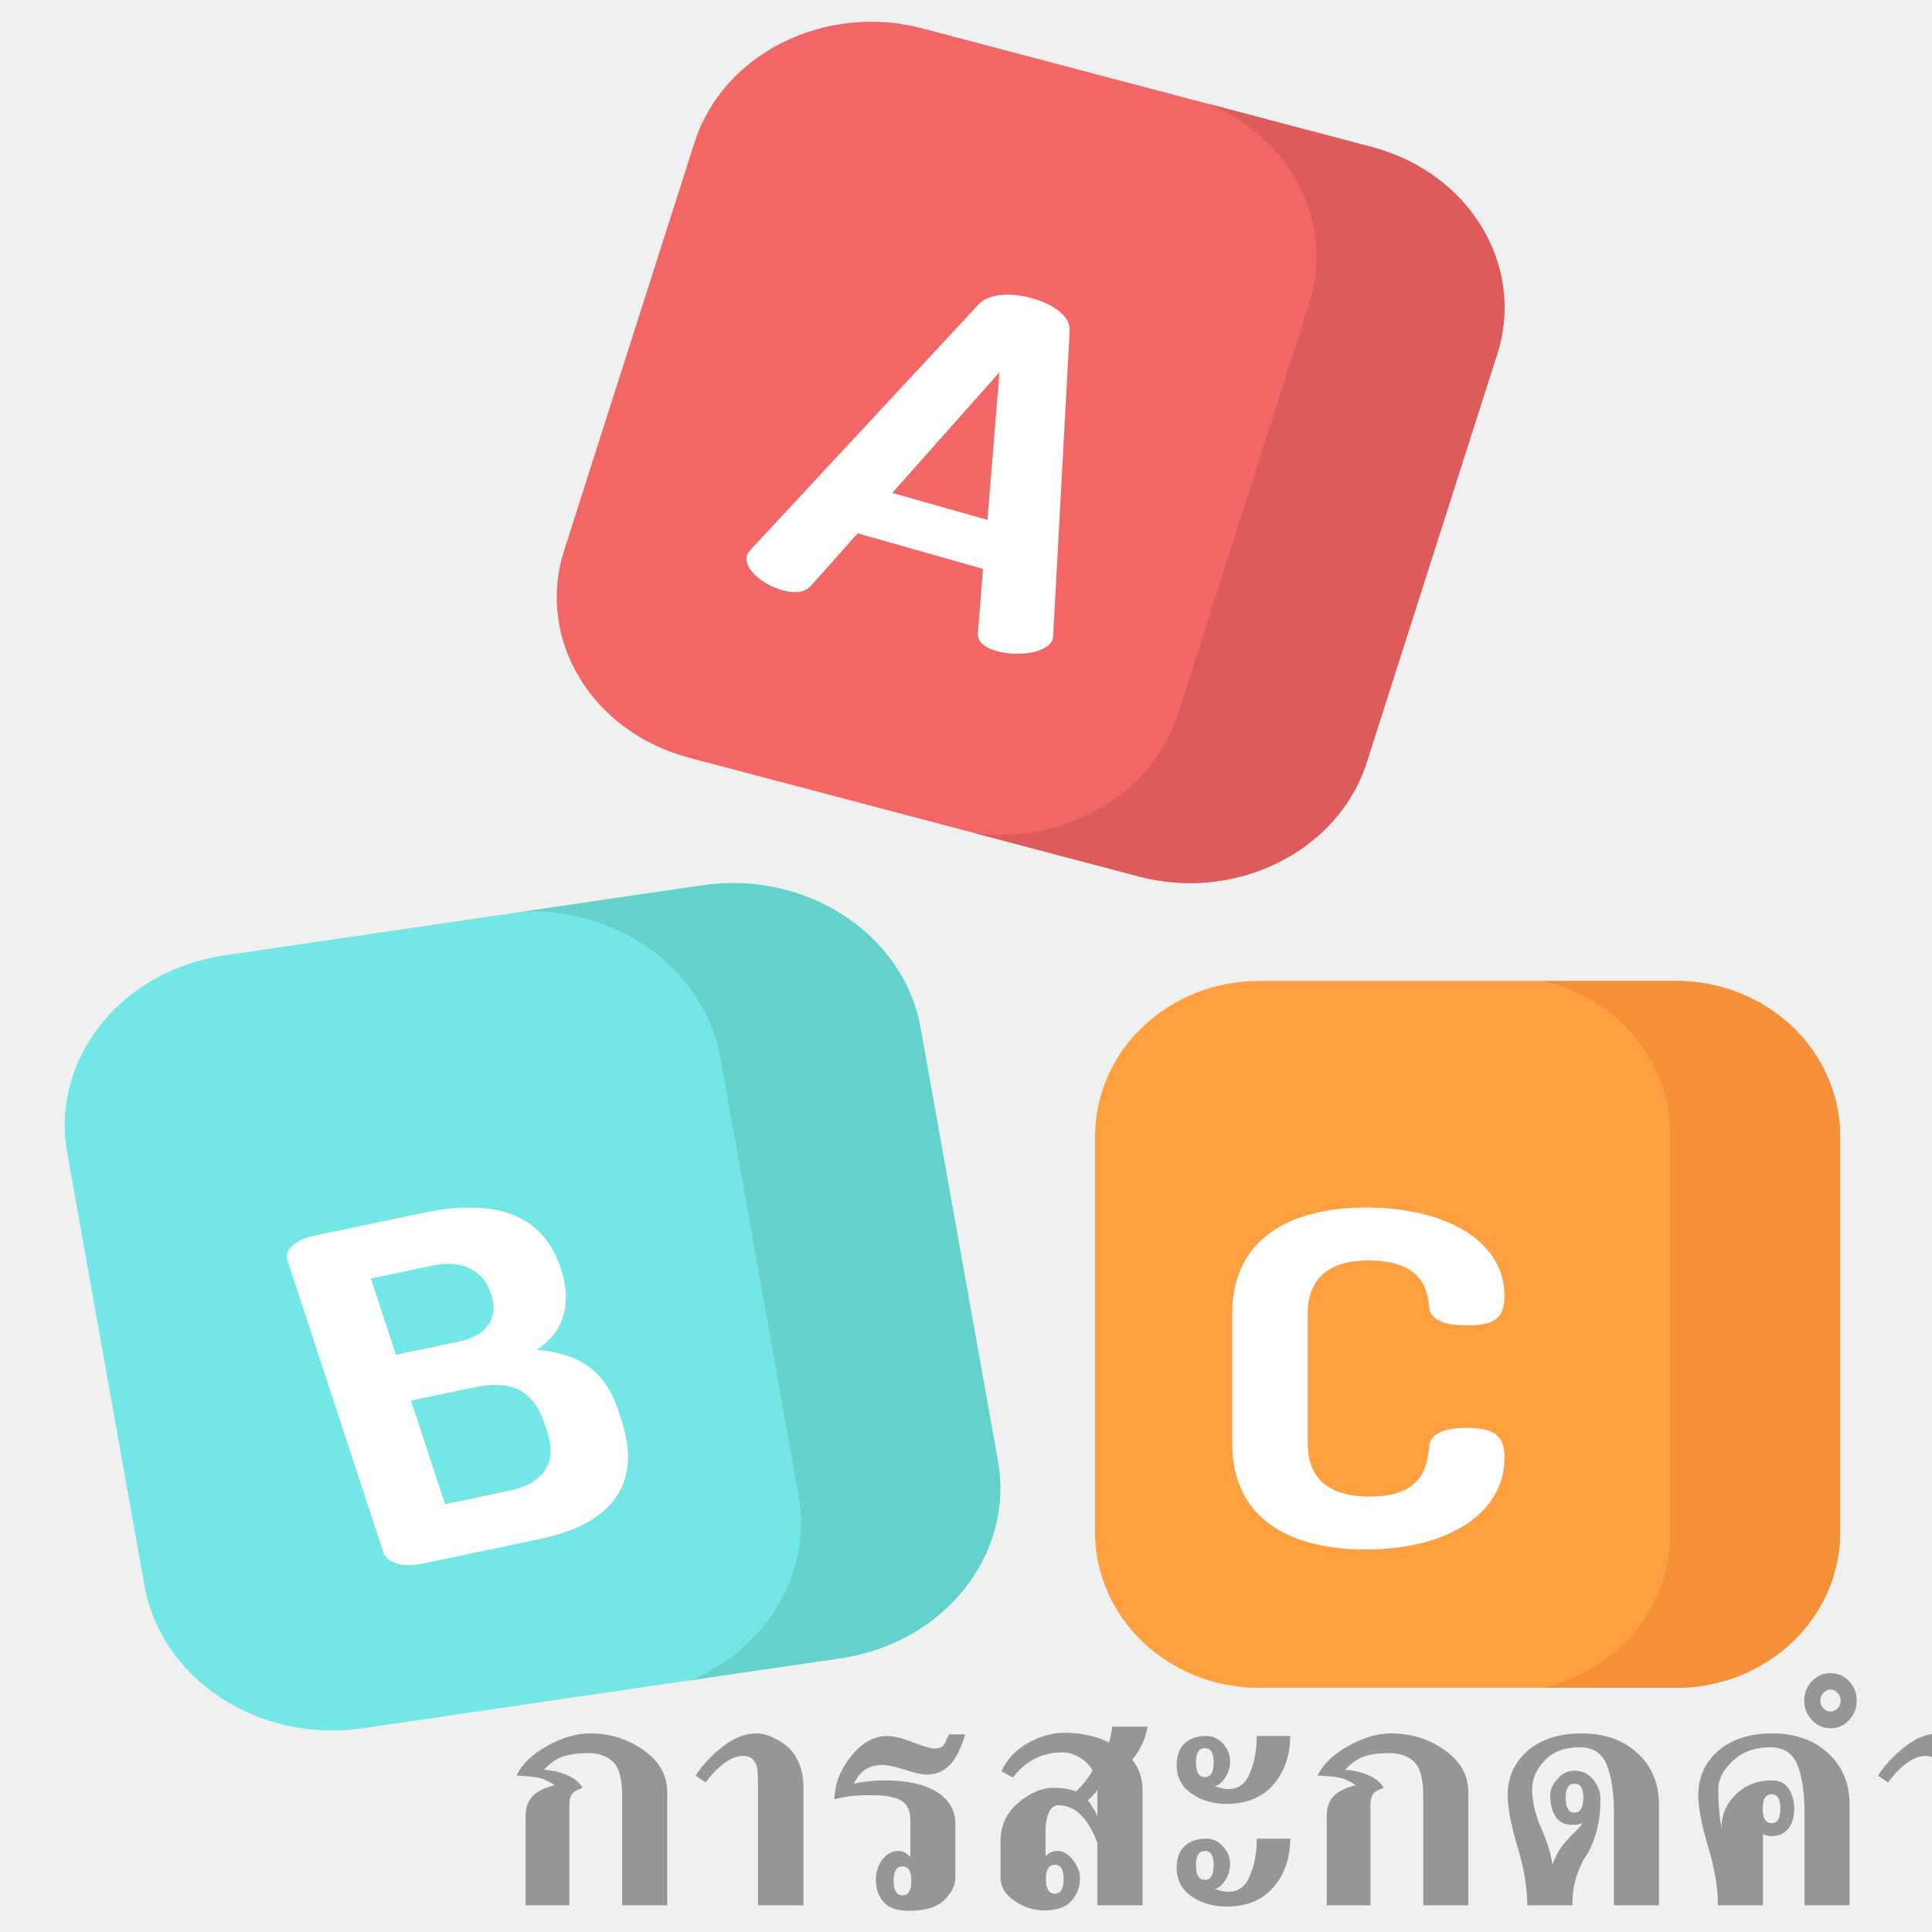
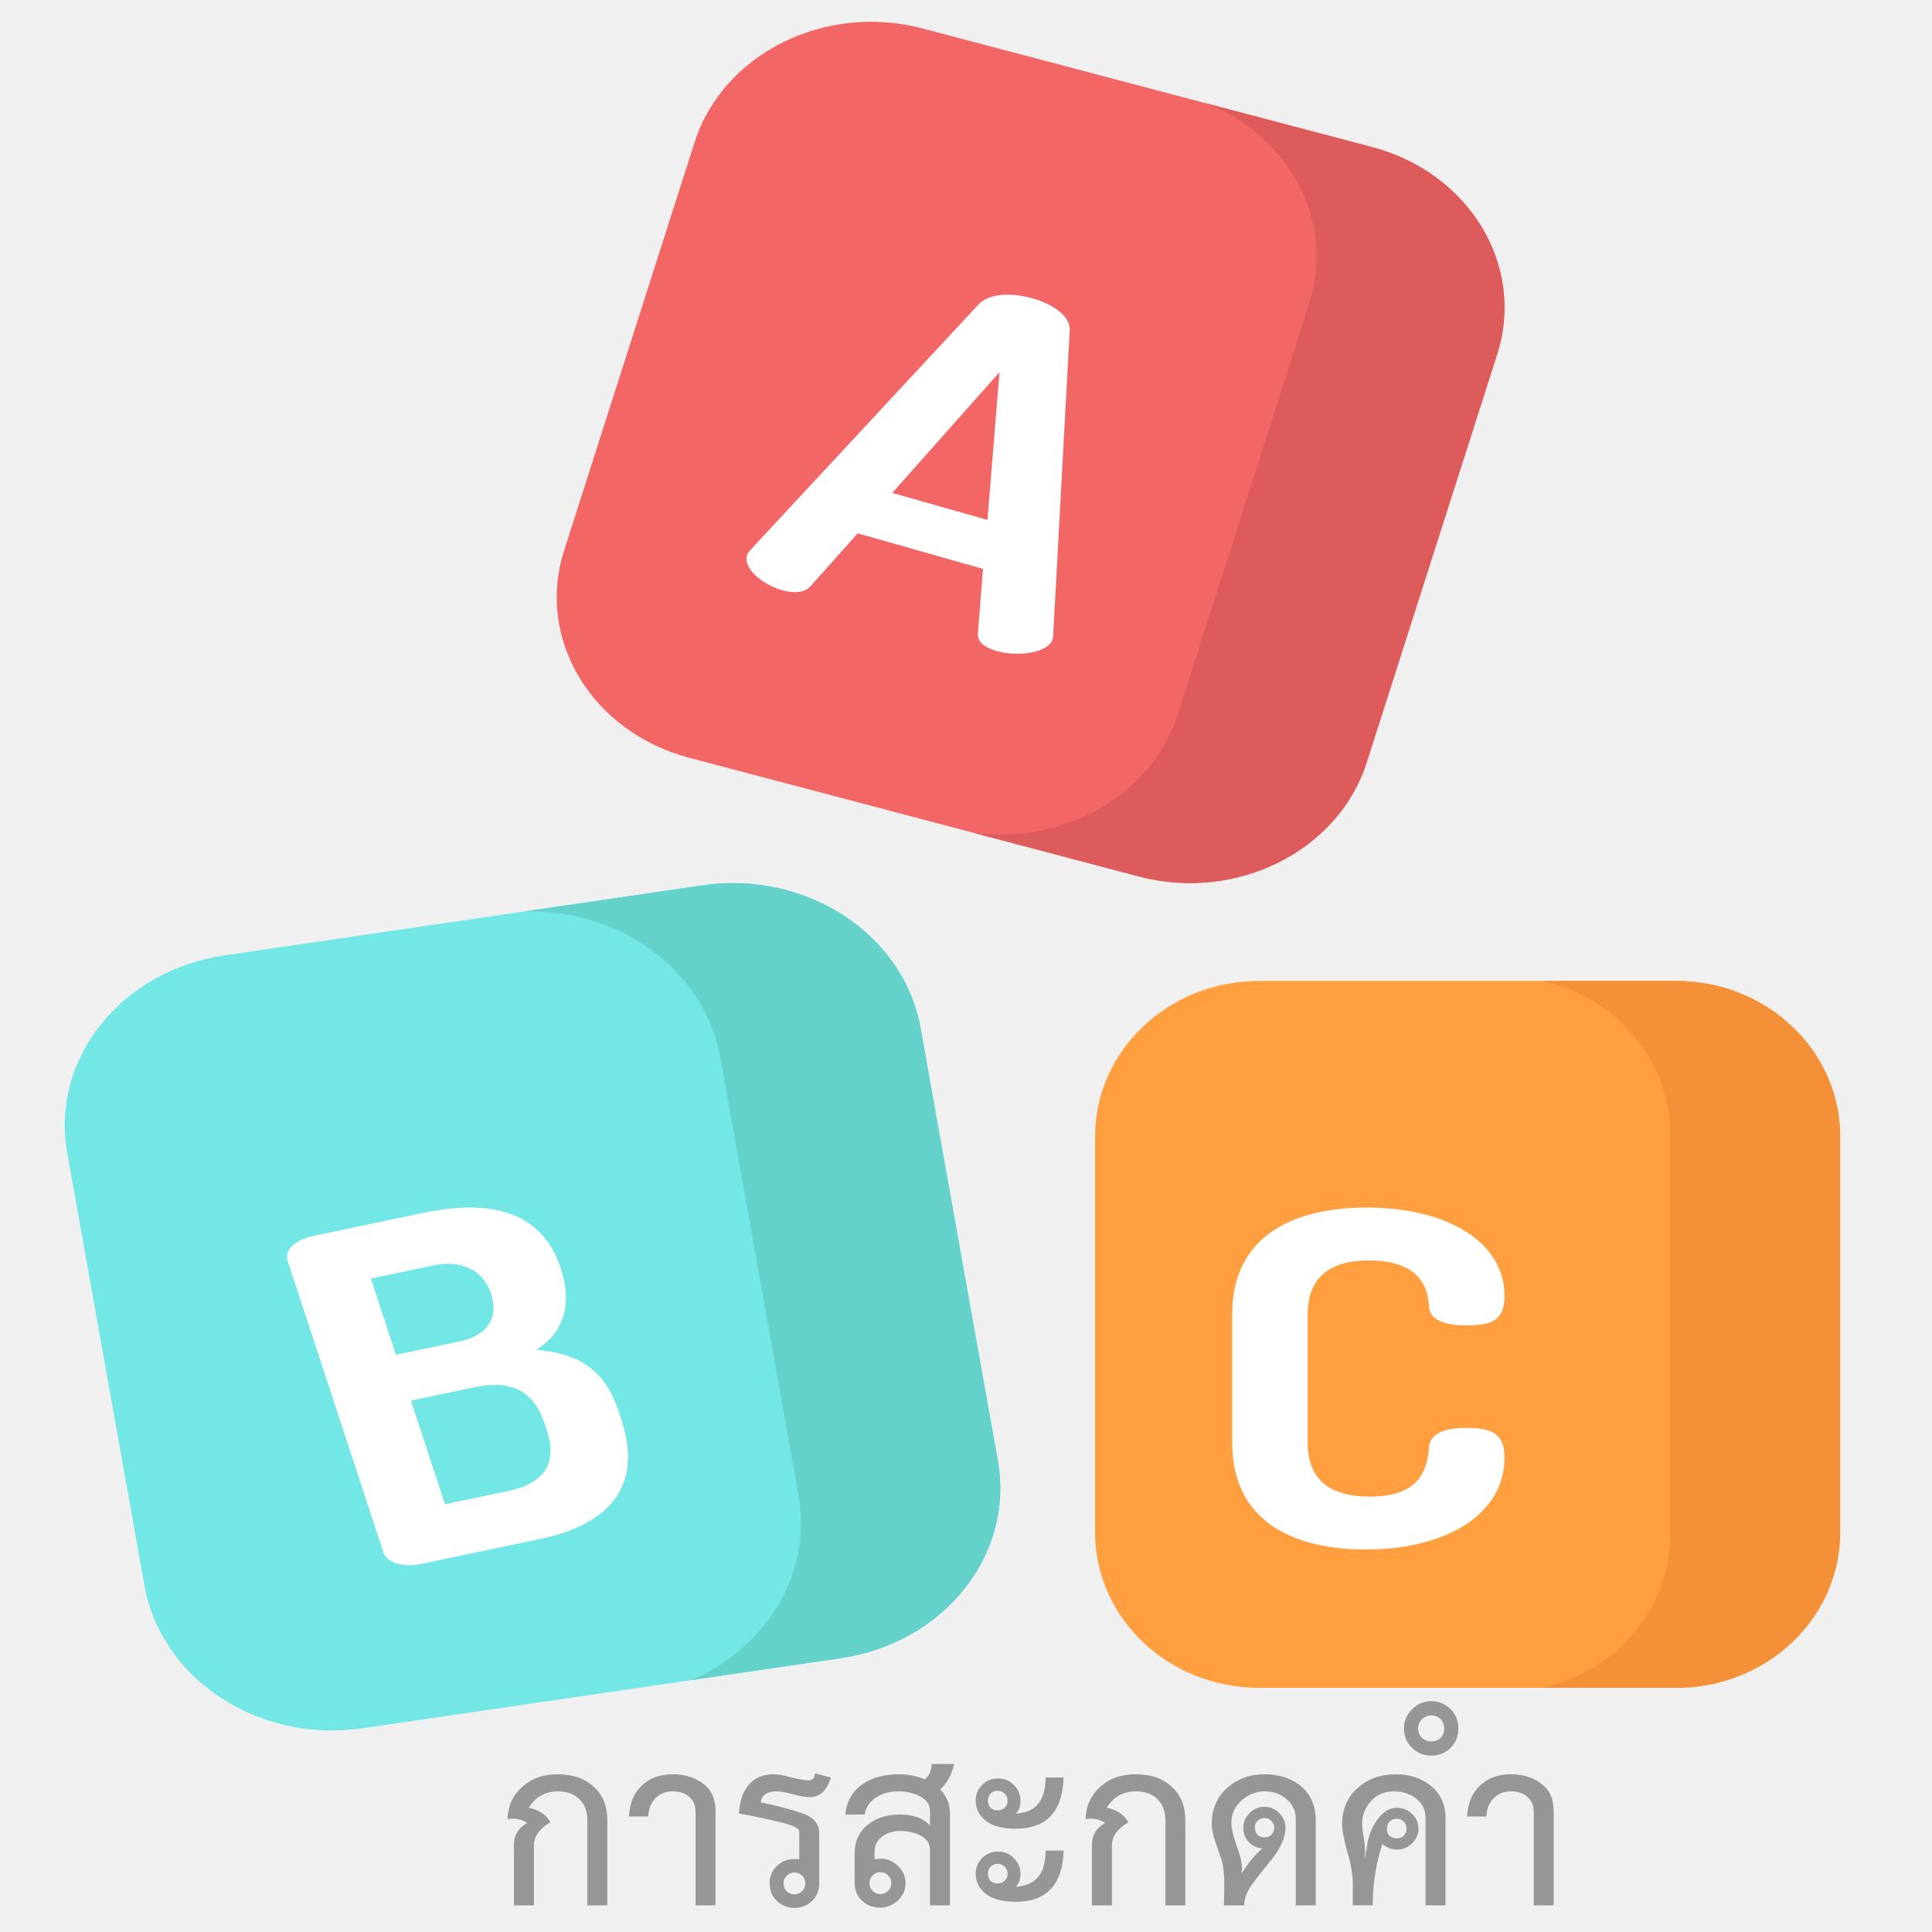
<svg xmlns="http://www.w3.org/2000/svg" version="1.1" id="Capa_1" x="0px" y="0px" viewBox="0 0 512 512" xml:space="preserve" width="512" height="512">
  <defs id="defs55" />
  <path style="fill:#73e7e6;stroke-width:0.967" d="M 222.724,439.455 96.107,458.007 C 68.624,462.033 42.74,445.117 38.294,420.223 L 17.813,305.537 C 13.367,280.643 32.044,257.199 59.527,253.172 L 186.143,234.621 c 27.483,-4.027 53.367,12.89 57.813,37.783 l 20.481,114.685 c 4.447,24.895 -14.23,48.339 -41.713,52.366 z" id="path2" />
  <path style="fill:#65d1cb;stroke-width:0.967" d="M 264.439,387.09 243.957,272.405 c -4.446,-24.894 -30.329,-41.81 -57.813,-37.783 l -47.308,6.931 c 25.305,-0.827 47.922,15.514 52.07,38.74 l 20.699,115.908 c 3.704,20.739 -8.479,40.473 -28.43,49.049 l 39.548,-5.794 c 27.484,-4.027 46.161,-27.471 41.715,-52.365 z" id="path4" />
  <path style="fill:#f26666;stroke-width:0.936" d="M 301.781,232.259 182.694,200.829 c -25.849,-6.822 -40.718,-31.396 -33.211,-54.887 L 184.068,37.72 C 191.576,14.229 218.617,0.717 244.466,7.539 L 363.554,38.969 c 25.849,6.822 40.718,31.396 33.211,54.887 L 362.179,202.078 c -7.507,23.491 -34.549,37.003 -60.398,30.181 z" id="path6" />
  <path style="fill:#dd5b5b;stroke-width:0.936" d="M 363.553,38.969 320.163,27.518 c 21.835,8.971 33.663,31.388 26.786,52.908 L 312.217,189.103 c -6.935,21.7 -30.47,34.907 -54.403,31.552 l 43.967,11.604 c 25.849,6.822 52.89,-6.69 60.398,-30.181 L 396.765,93.856 c 7.507,-23.491 -7.362,-48.064 -33.212,-54.887 z" id="path8" />
  <path style="fill:#ff9f40;stroke-width:0.853" d="M 444.208,447.29 H 333.652 c -23.998,0 -43.451,-18.456 -43.451,-41.222 V 301.183 c 0,-22.767 19.454,-41.222 43.451,-41.222 h 110.556 c 23.998,0 43.451,18.456 43.451,41.222 v 104.885 c 0,22.767 -19.454,41.222 -43.451,41.222 z" id="path10" />
  <path style="fill:#f49138;stroke-width:0.853" d="m 444.208,259.96 h -35.403 c 19.373,4.363 33.789,20.871 33.789,40.585 v 106.159 c 0,19.713 -14.415,36.222 -33.789,40.585 h 35.403 c 23.998,0 43.451,-18.456 43.451,-41.222 V 301.183 c 0,-22.767 -19.454,-41.222 -43.451,-41.222 z" id="path12" />
  <g id="g20" transform="matrix(1.154247,0,0,0.9224909,-27.84106,3.331553)">
    <path style="fill:#ffffff" d="m 195.762,155.482 c 0.089,-0.251 0.394,-0.709 0.697,-1.167 l 52.283,-70.406 c 2.468,-3.367 7.739,-3.476 12.387,-1.826 4.773,1.694 8.797,5.102 8.59,9.271 l -3.798,87.614 c -0.053,0.547 -0.061,0.968 -0.195,1.345 -1.382,3.894 -8.311,4.688 -12.707,3.127 -2.764,-0.981 -4.587,-2.618 -4.368,-5.227 l 1.156,-18.4 -28.765,-10.209 -10.702,15.012 c -1.475,2.164 -3.922,2.285 -6.686,1.304 -4.395,-1.56 -9.318,-6.419 -7.892,-10.438 z m 55.076,-9.731 2.758,-42.441 -24.614,34.684 z" id="path14" />
    <path style="fill:#ffffff" d="m 90.164,358.636 c -0.914,-3.481 2.222,-6.234 5.96,-7.216 l 24.88,-6.535 c 13.408,-3.522 27.063,-2.422 31.872,15.883 2.777,10.572 0.48,18.616 -5.574,23.376 8.676,1.029 15.411,4.634 18.797,17.525 l 0.711,2.707 c 5.282,20.112 -4.037,30.276 -18.605,34.102 l -27.33,7.178 c -4.512,1.185 -7.992,-0.519 -8.703,-3.226 z m 24.859,26.959 14.438,-3.792 c 6.961,-1.828 9.128,-7.222 7.401,-13.796 -1.761,-6.704 -6.712,-9.813 -13.287,-8.087 l -14.309,3.758 z m 25.842,39.102 c 7.864,-2.065 11.387,-7.538 8.814,-17.336 l -0.542,-2.062 c -2.641,-10.055 -8.23,-12.446 -16.094,-10.38 l -14.567,3.826 7.821,29.779 z" id="path16" />
    <path style="fill:#ffffff" d="m 338.362,358.484 c -8.93,0 -13.995,4.932 -13.995,15.329 v 37.187 c 0,10.396 5.065,15.329 14.261,15.329 12.13,0 13.196,-8.664 13.595,-14.262 0.267,-4.132 3.999,-5.465 8.53,-5.465 5.998,0 8.797,1.733 8.797,8.53 0,16.128 -13.196,26.39 -31.856,26.39 -16.794,0 -30.656,-8.263 -30.656,-30.522 v -37.187 c 0,-22.259 13.995,-30.523 30.789,-30.523 18.527,0 31.723,9.863 31.723,25.325 0,6.931 -2.799,8.53 -8.664,8.53 -4.931,0 -8.53,-1.466 -8.664,-5.464 -0.265,-4.133 -1.198,-13.197 -13.86,-13.197 z" id="path18" />
  </g>
  <g id="g22">
</g>
  <g id="g24">
</g>
  <g id="g26">
</g>
  <g id="g28">
</g>
  <g id="g30">
</g>
  <g id="g32">
</g>
  <g id="g34">
</g>
  <g id="g36">
</g>
  <g id="g38">
</g>
  <g id="g40">
</g>
  <g id="g42">
</g>
  <g id="g44">
</g>
  <g id="g46">
</g>
  <g id="g48">
</g>
  <g id="g50">
</g>
-   <text xml:space="preserve" style="font-style:normal;font-variant:normal;font-weight:normal;font-stretch:normal;font-size:85.333px;font-family:th;-inkscape-font-specification:th;opacity:0.8;fill:#b7c4c8;fill-rule:evenodd;stroke-width:0.864;paint-order:fill markers stroke" x="131.94" y="504.934" id="text392">
-     <tspan id="tspan390" x="131.94" y="504.934" style="font-style:normal;font-variant:normal;font-weight:bold;font-stretch:normal;font-size:85.333px;font-family:'TH SarabunPSK';-inkscape-font-specification:'TH SarabunPSK Bold';fill:#808080;stroke-width:0.864">การสะกดคำ</tspan>
-   </text>
+   <g aria-label="การสะกดคำ" id="text392" style="font-size:85.333px;font-family:th;-inkscape-font-specification:th;opacity:0.8;fill:#b7c4c8;fill-rule:evenodd;stroke-width:0.864;paint-order:fill markers stroke">
+     <path d="m 160.953,504.934 h -5.291 v -22.613 q 0,-3.499 -2.133,-5.547 -2.133,-2.048 -5.632,-2.048 -5.12,0 -7.765,4.352 4.011,0.768 5.717,3.84 -4.352,2.56 -4.352,6.144 v 15.872 h -5.291 v -16.213 q 0,-3.584 3.499,-5.632 -2.133,-1.451 -5.205,-1.024 0.171,-5.291 4.096,-8.704 3.584,-3.157 9.131,-3.157 6.144,0 9.643,3.328 3.584,3.243 3.584,8.875 z" style="font-weight:bold;font-family:'TH SarabunPSK';-inkscape-font-specification:'TH SarabunPSK Bold';fill:#808080" id="path2650" />
+     <path d="m 189.625,504.934 h -5.291 v -24.832 q 0,-2.389 -1.621,-3.84 -1.621,-1.536 -4.437,-1.536 -2.816,0 -4.608,1.877 -1.792,1.877 -1.877,4.779 h -5.12 q 0.256,-5.12 3.328,-8.107 3.157,-3.072 8.277,-3.072 4.779,0 8.021,2.475 3.328,2.389 3.328,7.339 z" style="font-weight:bold;font-family:'TH SarabunPSK';-inkscape-font-specification:'TH SarabunPSK Bold';fill:#808080" id="path2652" />
+     <path d="m 217.102,499.217 q 0,2.731 -1.963,4.608 -1.877,1.792 -4.608,1.792 -2.731,0 -4.693,-1.877 -1.877,-1.877 -1.877,-4.608 0,-2.731 1.877,-4.608 1.963,-1.877 4.693,-1.877 1.024,0 1.28,0.085 v -7.339 q 0,-1.365 -5.717,-2.645 -5.632,-1.365 -10.24,-2.133 0.171,-4.693 2.475,-7.509 2.304,-2.901 6.656,-2.901 1.792,0 4.864,0.853 3.157,0.768 4.523,0.768 1.451,0 1.621,-1.877 l 4.181,1.109 q -1.536,5.205 -5.632,5.205 -1.536,0 -4.437,-0.768 -2.816,-0.768 -4.267,-0.768 -3.755,0 -4.267,2.901 6.571,1.365 11.008,2.901 4.523,1.536 4.523,5.291 z m -3.669,-0.085 q 0,-1.195 -0.853,-2.048 -0.853,-0.853 -2.048,-0.853 -1.195,0 -2.048,0.853 -0.853,0.853 -0.853,2.048 0,1.195 0.853,2.048 0.853,0.853 2.048,0.853 1.195,0 2.048,-0.853 0.853,-0.853 0.853,-2.048 z" style="font-weight:bold;font-family:'TH SarabunPSK';-inkscape-font-specification:'TH SarabunPSK Bold';fill:#808080" id="path2654" />
+     <path d="m 251.748,504.934 h -5.291 V 490.172 q 0,-2.56 -2.901,-3.925 -2.219,-1.024 -4.949,-1.024 -2.645,0 -4.523,1.28 -2.304,1.536 -2.304,4.096 v 2.133 q 1.195,-0.171 1.536,-0.171 2.731,0 4.693,1.963 1.963,1.877 1.963,4.523 0,2.731 -2.048,4.608 -2.048,1.877 -4.693,1.877 -2.816,0 -4.779,-1.792 -1.963,-1.877 -1.963,-4.693 v -7.851 q 0,-5.035 3.755,-7.851 3.328,-2.475 8.277,-2.475 5.291,0 7.936,2.901 v -3.84 q 0,-2.645 -3.072,-4.096 -2.389,-1.109 -5.376,-1.109 -3.328,0 -5.717,1.536 -2.645,1.707 -3.157,4.608 h -5.12 q 0.512,-5.205 4.523,-8.021 3.755,-2.645 9.643,-2.645 3.84,0 6.912,1.365 1.792,-1.621 1.792,-4.096 h 5.973 q -1.024,4.352 -3.669,6.741 2.56,2.731 2.56,6.315 z m -15.531,-5.888 q 0,-1.195 -0.853,-2.048 -0.853,-0.853 -2.048,-0.853 -1.195,0 -2.048,0.853 -0.853,0.853 -0.853,2.048 0,1.195 0.853,2.048 0.853,0.853 2.048,0.853 1.195,0 2.048,-0.853 0.853,-0.853 0.853,-2.048 z" style="font-weight:bold;font-family:'TH SarabunPSK';-inkscape-font-specification:'TH SarabunPSK Bold';fill:#808080" id="path2656" />
+     <path d="m 281.87,471.057 q -0.427,13.568 -12.715,13.568 -5.12,0 -7.851,-2.048 -2.731,-2.133 -2.731,-5.376 0,-2.475 1.707,-4.181 1.707,-1.707 4.181,-1.707 2.645,0 4.267,1.792 1.707,1.707 1.707,4.096 0,2.304 -1.28,3.413 7.936,-0.341 7.936,-9.557 z m -14.848,6.144 q 0,-1.109 -0.768,-1.877 -0.768,-0.768 -1.877,-0.768 -1.109,0 -1.877,0.768 -0.683,0.768 -0.683,1.877 0,1.109 0.683,1.877 0.768,0.683 1.877,0.683 1.109,0 1.877,-0.683 0.768,-0.768 0.768,-1.877 z m 14.848,13.227 q -0.427,13.568 -12.715,13.568 -5.12,0 -7.851,-2.048 -2.731,-2.133 -2.731,-5.376 0,-2.475 1.707,-4.181 1.707,-1.707 4.181,-1.707 2.645,0 4.267,1.792 1.707,1.707 1.707,4.096 0,2.304 -1.28,3.413 7.936,-0.341 7.936,-9.557 z m -14.848,6.144 q 0,-1.109 -0.768,-1.877 -0.768,-0.768 -1.877,-0.768 -1.109,0 -1.877,0.768 -0.683,0.768 -0.683,1.877 0,1.109 0.683,1.877 0.768,0.683 1.877,0.683 1.109,0 1.877,-0.683 0.768,-0.768 0.768,-1.877 z" style="font-weight:bold;font-family:'TH SarabunPSK';-inkscape-font-specification:'TH SarabunPSK Bold';fill:#808080" id="path2658" />
+     <path d="m 314.126,504.934 h -5.291 v -22.613 q 0,-3.499 -2.133,-5.547 -2.133,-2.048 -5.632,-2.048 -5.12,0 -7.765,4.352 4.011,0.768 5.717,3.84 -4.352,2.56 -4.352,6.144 v 15.872 h -5.291 v -16.213 q 0,-3.584 3.499,-5.632 -2.133,-1.451 -5.205,-1.024 0.171,-5.291 4.096,-8.704 3.584,-3.157 9.131,-3.157 6.144,0 9.643,3.328 3.584,3.243 3.584,8.875 z" style="font-weight:bold;font-family:'TH SarabunPSK';-inkscape-font-specification:'TH SarabunPSK Bold';fill:#808080" id="path2660" />
+     <path d="m 348.686,504.934 h -5.291 v -22.869 q 0,-3.243 -2.475,-5.291 -2.389,-2.048 -5.717,-2.048 -3.584,0 -6.229,2.475 -2.645,2.389 -2.645,5.803 0,2.133 1.365,6.059 1.451,3.925 1.451,5.888 0,0.597 -0.171,1.621 2.475,-4.011 5.547,-6.741 -2.389,-0.171 -3.755,-1.877 -1.28,-1.451 -1.28,-3.584 0,-2.219 1.621,-3.84 1.707,-1.707 4.011,-1.707 2.304,0 3.925,1.707 1.621,1.621 1.621,3.84 0,3.84 -3.755,8.533 -5.205,6.4 -5.888,7.68 -1.28,2.219 -1.28,4.352 h -5.376 q 0.085,-3.157 0.085,-5.803 0,-4.608 -1.024,-7.083 -0.768,-2.219 -1.536,-4.523 -0.768,-2.389 -0.768,-4.181 0,-5.803 4.011,-9.472 4.096,-3.669 9.899,-3.669 5.888,0 9.643,3.072 4.011,3.328 4.011,9.131 z m -11.008,-20.565 q 0,-1.109 -0.768,-1.792 -0.683,-0.768 -1.792,-0.768 -1.109,0 -1.877,0.768 -0.683,0.683 -0.683,1.792 0,1.109 0.683,1.877 0.768,0.683 1.877,0.683 1.109,0 1.792,-0.683 0.768,-0.768 0.768,-1.877 z" style="font-weight:bold;font-family:'TH SarabunPSK';-inkscape-font-specification:'TH SarabunPSK Bold';fill:#808080" id="path2662" />
+     <path d="m 383.075,504.934 h -5.291 v -23.296 q 0,-3.072 -2.645,-5.12 -2.475,-1.792 -5.717,-1.792 -3.84,0 -6.144,2.645 -2.304,2.56 -2.304,5.973 0,0.939 0.341,3.157 0.427,2.133 0.427,3.755 v 2.389 q 0,-0.085 0.256,-1.792 0.341,-1.792 0.427,-2.731 0.853,-3.584 2.645,-5.973 2.219,-3.072 5.12,-3.072 2.304,0 4.011,1.621 1.707,1.621 1.707,3.925 0,2.219 -1.707,3.925 -1.707,1.621 -4.011,1.621 -2.133,0 -3.84,-1.536 -2.56,7.765 -2.56,16.299 h -5.291 v -5.461 q 0,-4.011 -1.451,-8.704 -1.365,-4.779 -1.365,-7.509 0,-5.888 4.267,-9.557 4.011,-3.499 9.899,-3.499 5.376,0 9.045,2.816 4.181,3.243 4.181,8.789 z M 372.75,484.625 q 0,-1.109 -0.768,-1.877 -0.768,-0.768 -1.877,-0.768 -1.109,0 -1.877,0.768 -0.683,0.768 -0.683,1.877 0,1.109 0.683,1.877 0.768,0.683 1.877,0.683 1.109,0 1.877,-0.683 0.768,-0.768 0.768,-1.877 z" style="font-weight:bold;font-family:'TH SarabunPSK';-inkscape-font-specification:'TH SarabunPSK Bold';fill:#808080" id="path2664" />
+     <path d="m 386.488,458.086 q 0,2.987 -2.048,5.12 -2.133,2.048 -5.12,2.048 -3.072,0 -5.12,-2.048 -2.133,-2.133 -2.133,-5.12 0,-2.987 2.133,-5.12 2.133,-2.133 5.12,-2.133 2.987,0 5.12,2.133 2.048,2.048 2.048,5.12 z m -3.755,0 q 0,-1.451 -0.939,-2.475 -1.024,-1.024 -2.475,-1.024 -1.451,0 -2.475,1.024 -1.024,1.024 -1.024,2.475 0,1.451 1.024,2.475 1.024,0.939 2.475,0.939 1.451,0 2.475,-0.939 0.939,-1.024 0.939,-2.475 z m 29.013,46.848 h -5.291 v -24.832 q 0,-2.389 -1.621,-3.84 -1.621,-1.536 -4.437,-1.536 -2.816,0 -4.608,1.877 -1.792,1.877 -1.877,4.779 h -5.12 q 0.256,-5.12 3.328,-8.107 3.157,-3.072 8.277,-3.072 4.779,0 8.021,2.475 3.328,2.389 3.328,7.339 z" style="font-weight:bold;font-family:'TH SarabunPSK';-inkscape-font-specification:'TH SarabunPSK Bold';fill:#808080" id="path2666" />
+   </g>
</svg>
